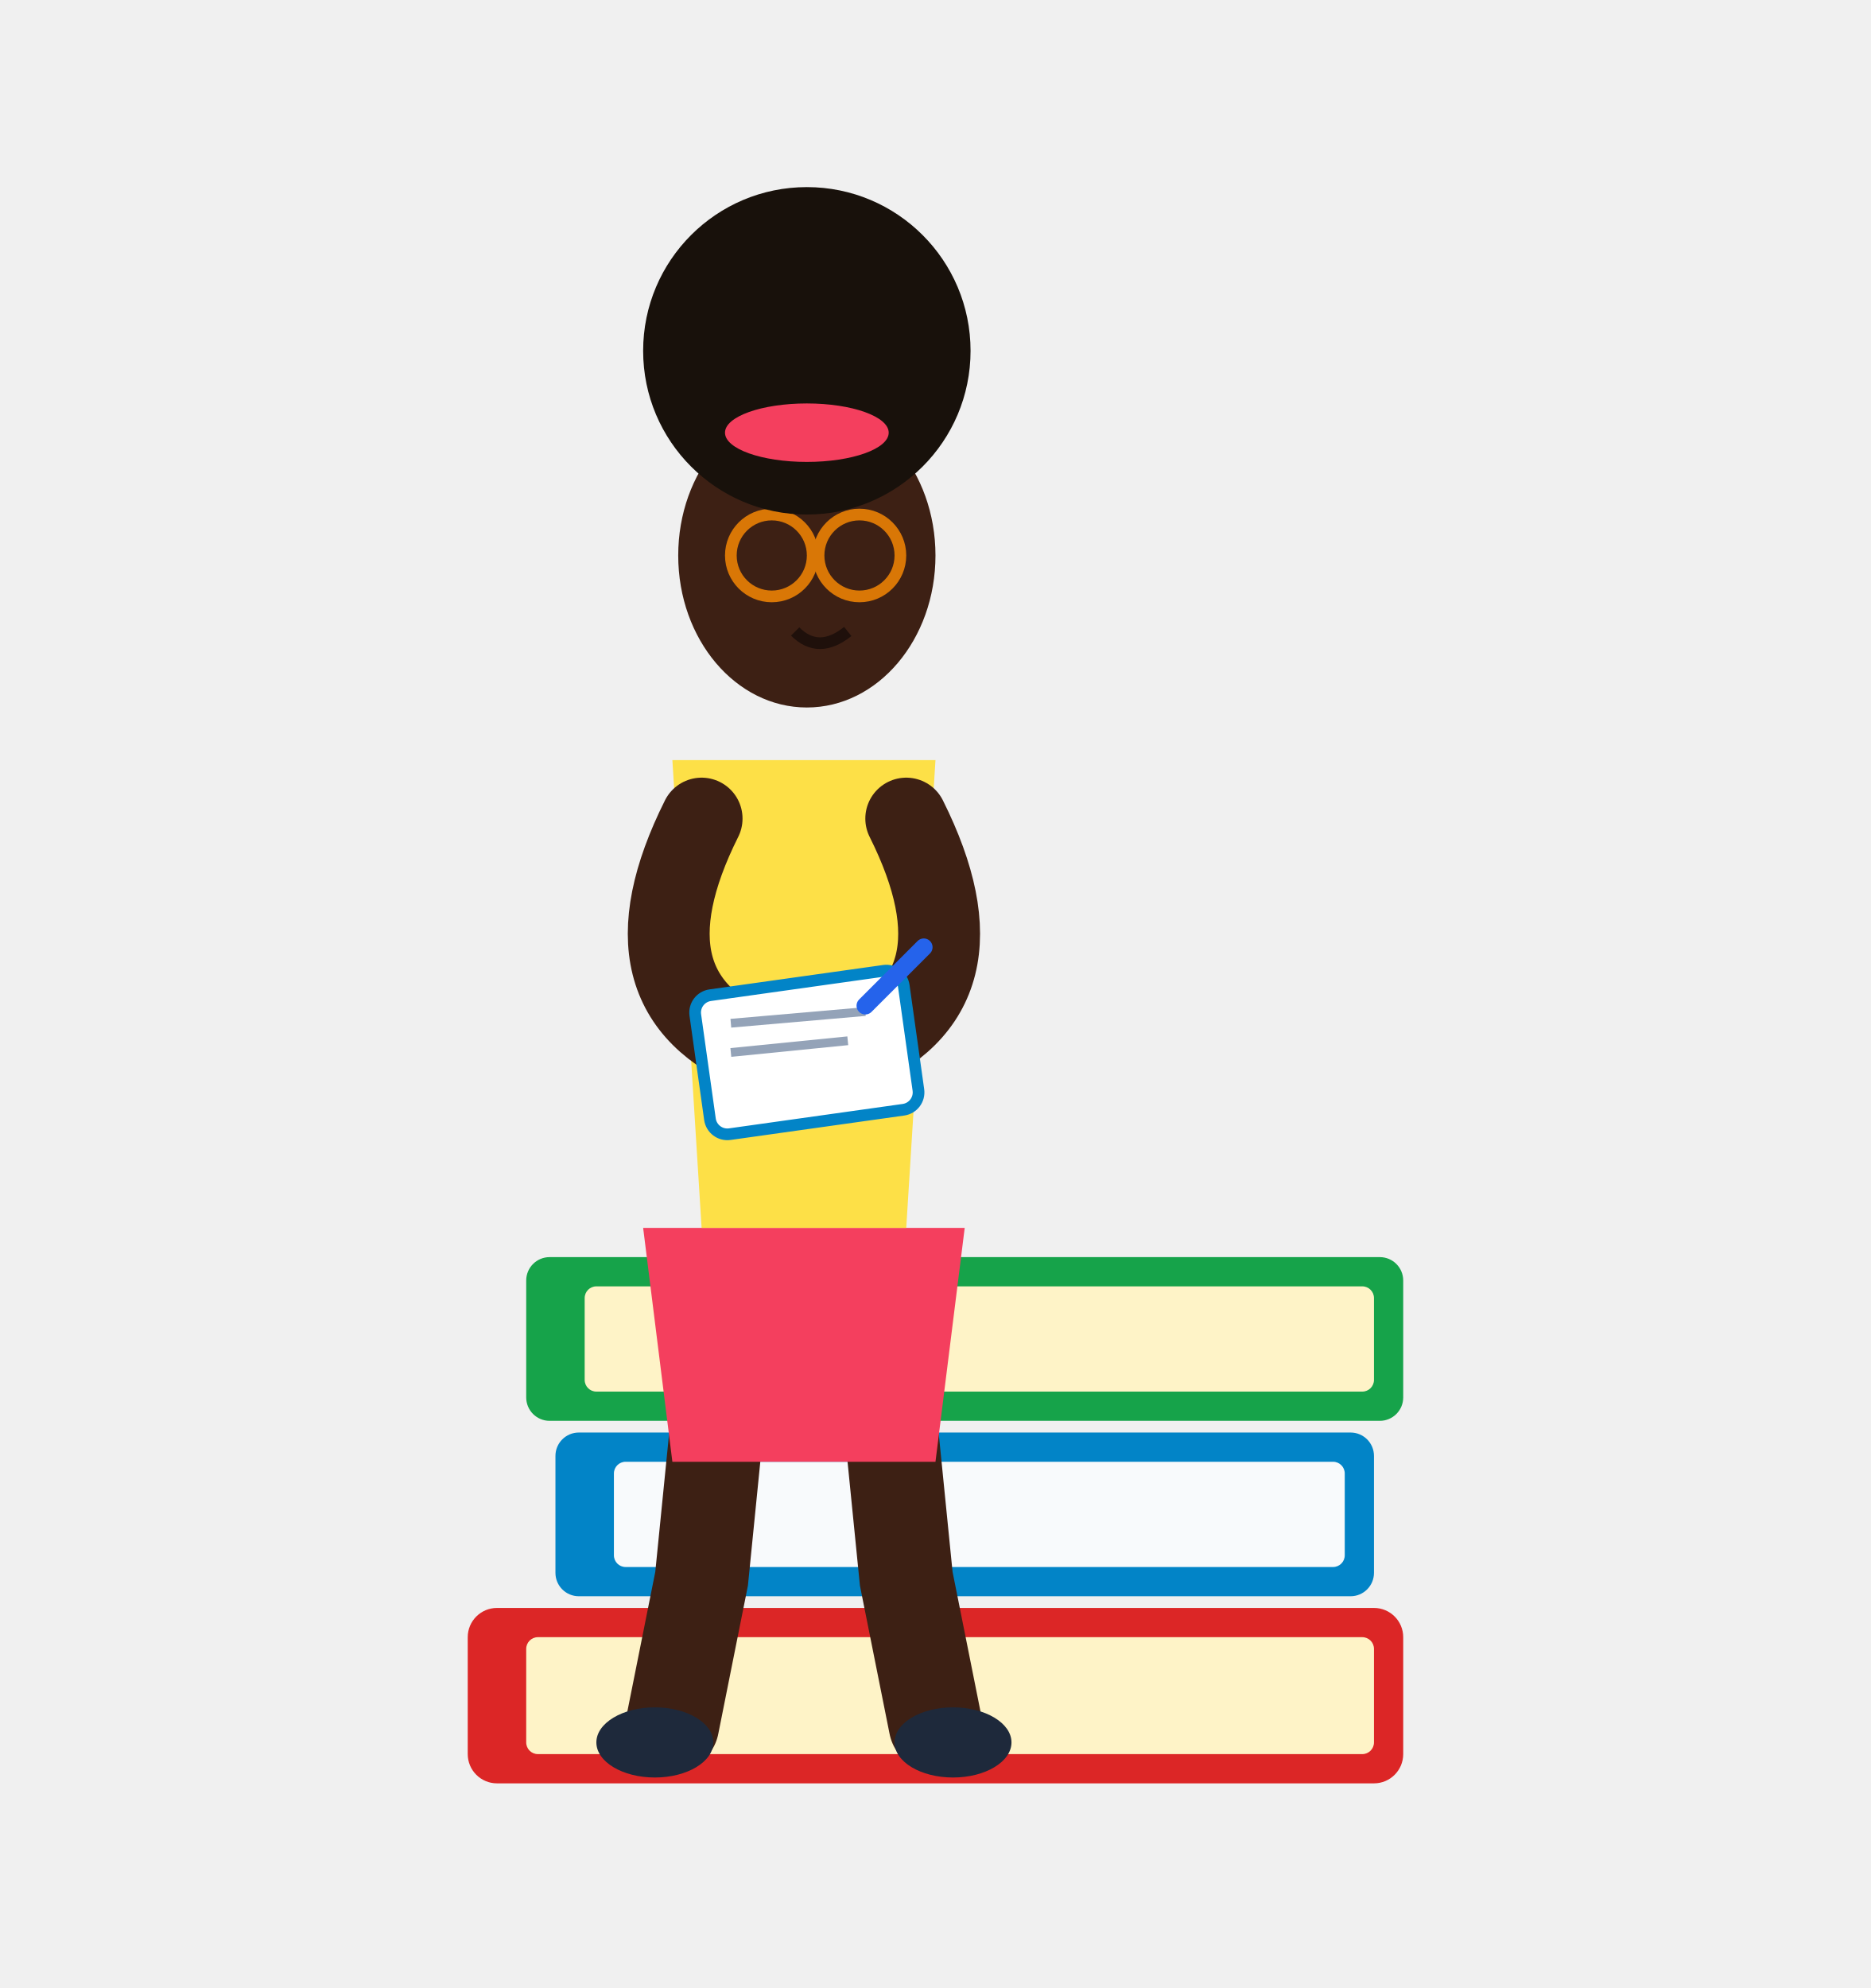
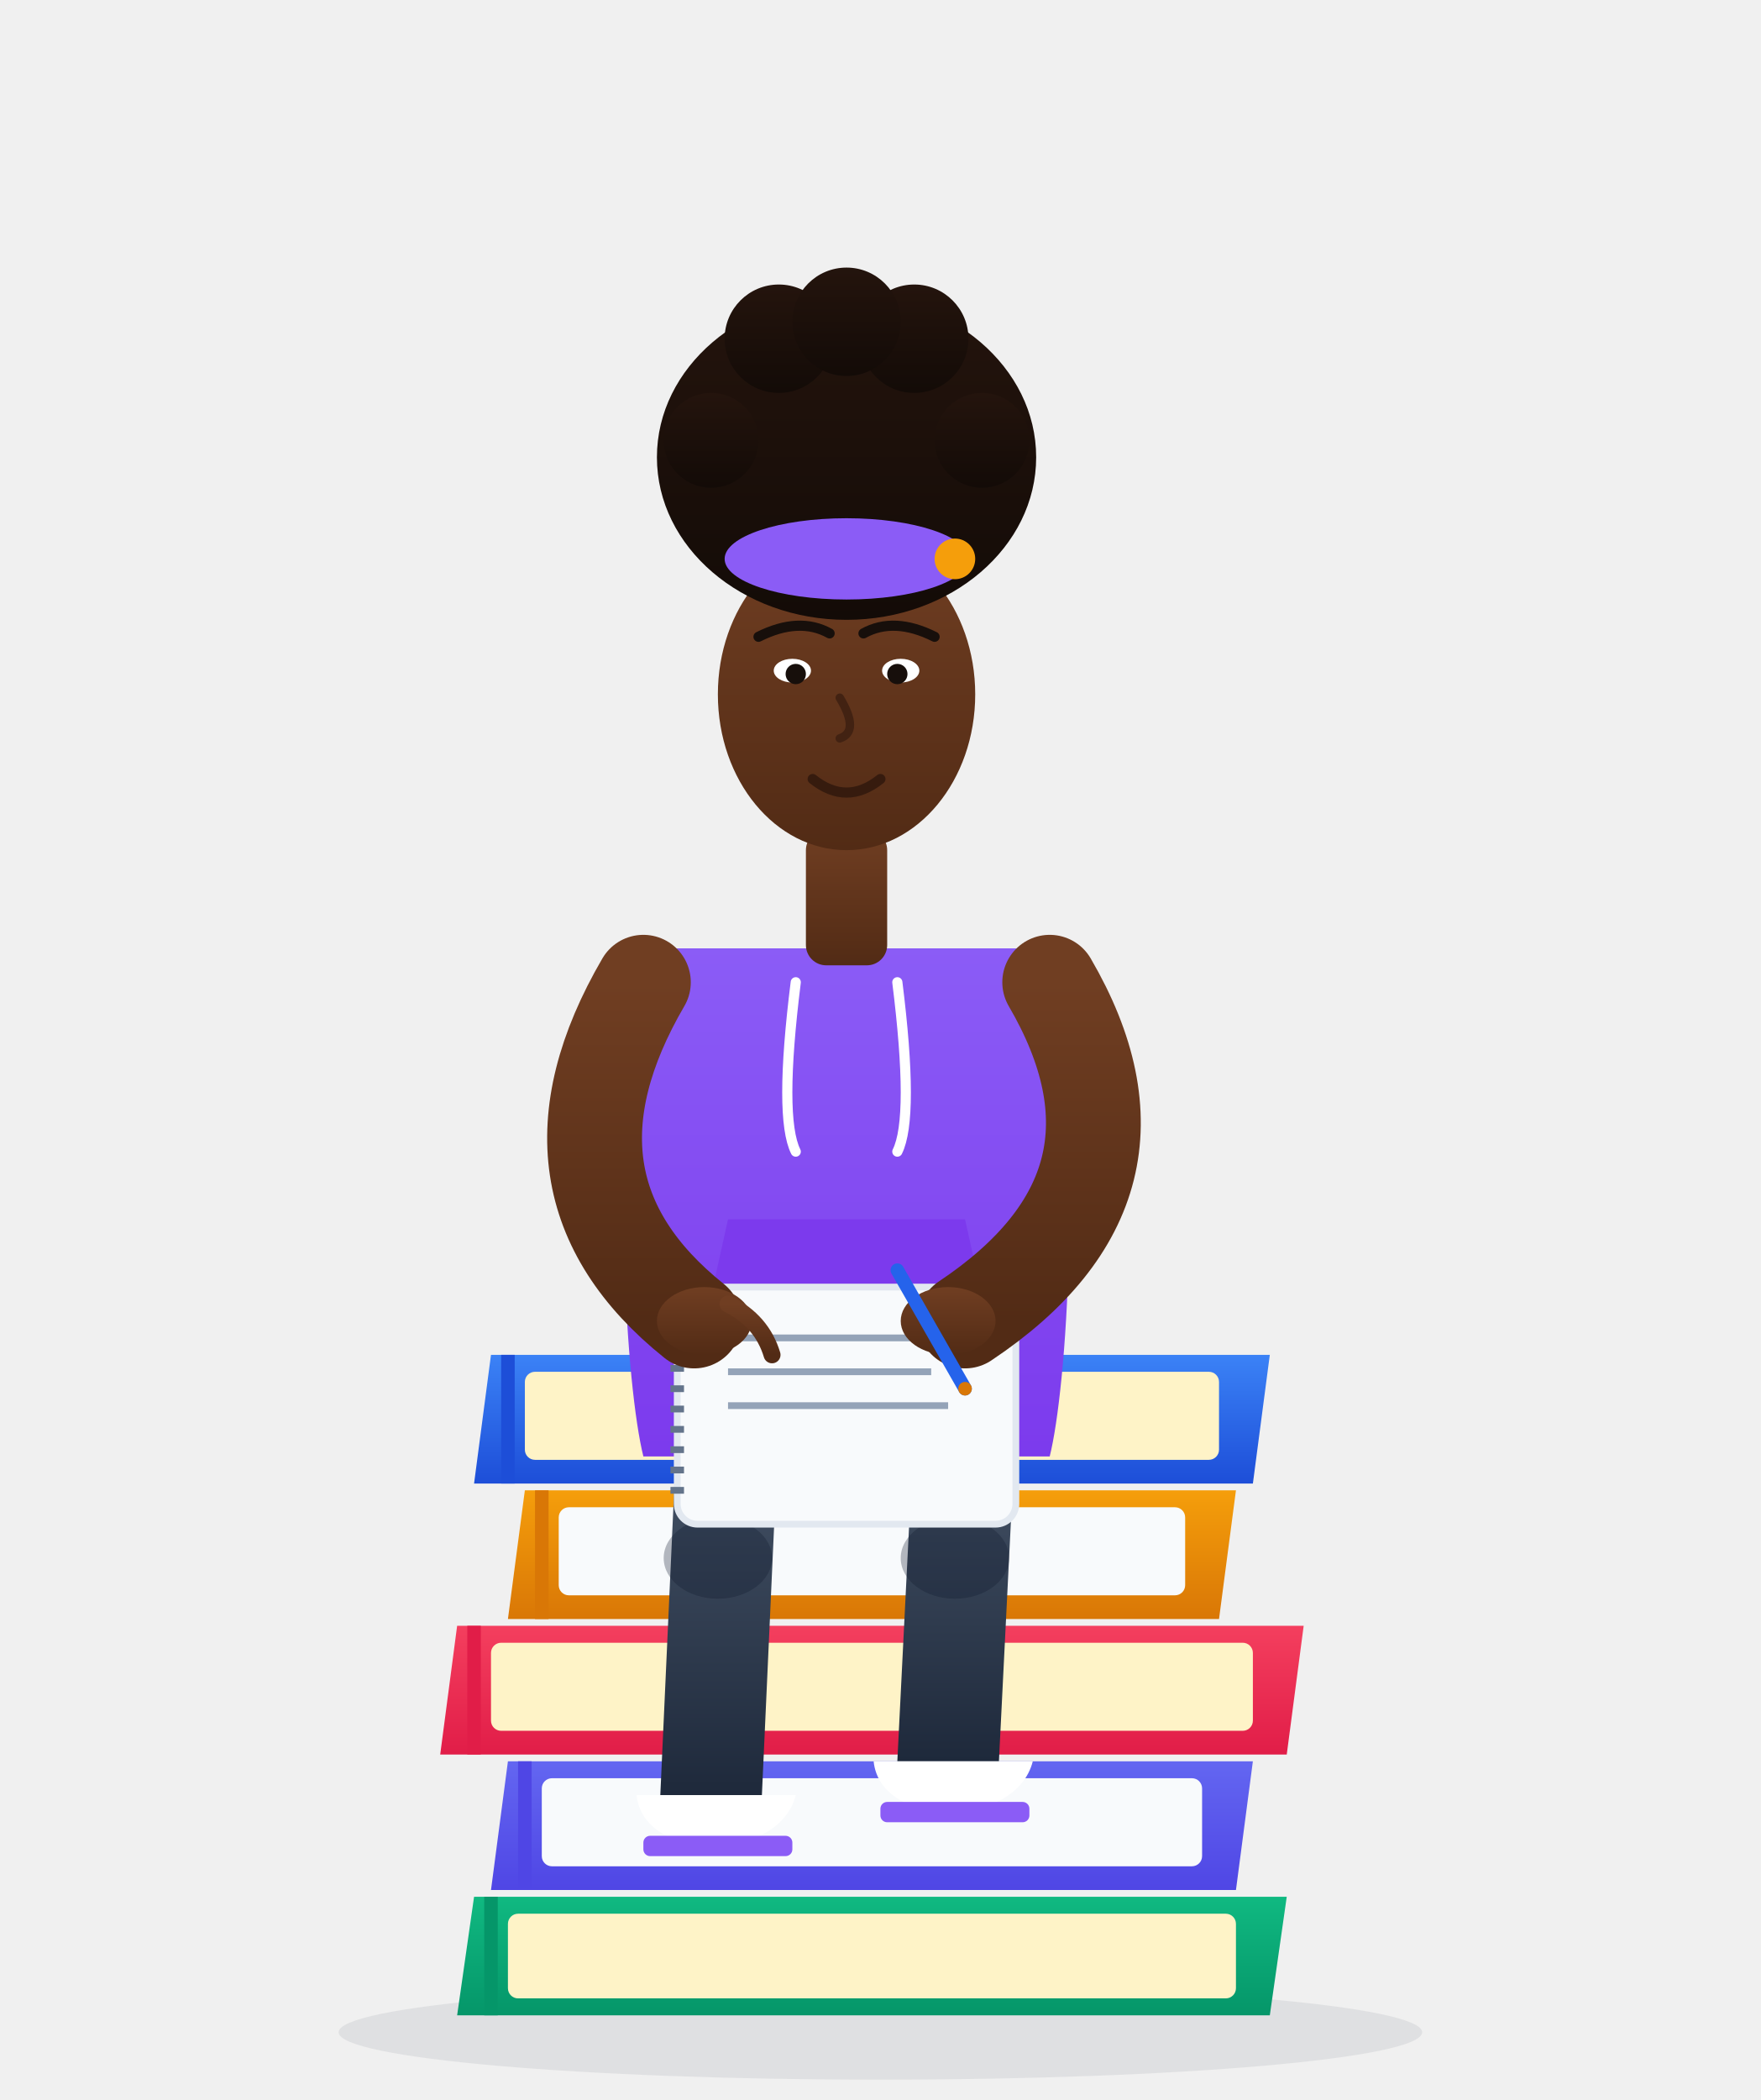
- <svg xmlns="http://www.w3.org/2000/svg" viewBox="0 0 320 340" fill="none">
-   <g class="character">
-     <rect x="80" y="275" width="160" height="30" rx="5" fill="#DC2626" />
-     <rect x="90" y="280" width="145" height="20" rx="2" fill="#FEF3C7" />
-     <rect x="95" y="245" width="140" height="28" rx="4" fill="#0284C7" />
-     <rect x="105" y="250" width="125" height="18" rx="2" fill="#F8FAFC" />
-     <rect x="90" y="215" width="150" height="28" rx="4" fill="#16A34A" />
-     <rect x="100" y="220" width="135" height="18" rx="2" fill="#FEF3C7" />
-     <path d="M125 220 L120 270 L115 295" stroke="#3D2014" stroke-width="16" stroke-linecap="round" />
-     <path d="M150 220 L155 270 L160 295" stroke="#3D2014" stroke-width="16" stroke-linecap="round" />
-     <path d="M110 210 L165 210 L160 250 L115 250 Z" fill="#F43F5E" />
-     <ellipse cx="112" cy="298" rx="10" ry="6" fill="#1E293B" />
-     <ellipse cx="163" cy="298" rx="10" ry="6" fill="#1E293B" />
-     <path d="M115 130 L160 130 L155 210 L120 210 Z" fill="#FDE047" />
-     <path d="M120 140 Q105 170 130 180" stroke="#3D2014" stroke-width="14" stroke-linecap="round" />
-     <path d="M155 140 Q170 170 145 180" stroke="#3D2014" stroke-width="14" stroke-linecap="round" />
-     <rect x="120" y="168" width="36" height="24" rx="3" fill="#FFFFFF" stroke="#0284C7" stroke-width="2" transform="rotate(-8 138 180)" />
-     <line x1="125" y1="175" x2="148" y2="173" stroke="#94A3B8" stroke-width="1.5" />
-     <line x1="125" y1="180" x2="145" y2="178" stroke="#94A3B8" stroke-width="1.5" />
-     <line x1="148" y1="172" x2="158" y2="162" stroke="#2563EB" stroke-width="3" stroke-linecap="round" />
-     <ellipse cx="138" cy="95" rx="22" ry="26" fill="#3D2014" />
-     <circle cx="132" cy="95" r="7" stroke="#D97706" stroke-width="2" fill="none" />
-     <circle cx="147" cy="95" r="7" stroke="#D97706" stroke-width="2" fill="none" />
-     <line x1="139" y1="95" x2="140" y2="95" stroke="#D97706" stroke-width="2" />
-     <path d="M136 108 Q140 112 145 108" stroke="#1F100B" stroke-width="2" fill="none" />
-     <circle cx="138" cy="60" r="28" fill="#18110B" />
-     <ellipse cx="138" cy="74" rx="14" ry="5" fill="#F43F5E" />
+ <svg xmlns="http://www.w3.org/2000/svg" viewBox="0 0 520 620" width="520" height="620">
+   <defs>
+     <linearGradient id="skin-1" x1="0" y1="0" x2="0" y2="1">
+       <stop offset="0%" stop-color="#4E2B18" />
+       <stop offset="100%" stop-color="#361B0E" />
+     </linearGradient>
+     <linearGradient id="skin-2" x1="0" y1="0" x2="0" y2="1">
+       <stop offset="0%" stop-color="#5E351E" />
+       <stop offset="100%" stop-color="#422212" />
+     </linearGradient>
+     <linearGradient id="skin-3" x1="0" y1="0" x2="0" y2="1">
+       <stop offset="0%" stop-color="#703E22" />
+       <stop offset="100%" stop-color="#522B15" />
+     </linearGradient>
+     <linearGradient id="skin-4" x1="0" y1="0" x2="0" y2="1">
+       <stop offset="0%" stop-color="#402012" />
+       <stop offset="100%" stop-color="#2C1409" />
+     </linearGradient>
+     <linearGradient id="skin-5" x1="0" y1="0" x2="0" y2="1">
+       <stop offset="0%" stop-color="#64361C" />
+       <stop offset="100%" stop-color="#492512" />
+     </linearGradient>
+     <linearGradient id="skin-6" x1="0" y1="0" x2="0" y2="1">
+       <stop offset="0%" stop-color="#552C16" />
+       <stop offset="100%" stop-color="#3B1C0E" />
+     </linearGradient>
+     <linearGradient id="skin-7" x1="0" y1="0" x2="0" y2="1">
+       <stop offset="0%" stop-color="#7B4527" />
+       <stop offset="100%" stop-color="#5C3018" />
+     </linearGradient>
+     <linearGradient id="grad-amber" x1="0" y1="0" x2="0" y2="1">
+       <stop offset="0%" stop-color="#F59E0B" />
+       <stop offset="100%" stop-color="#D97706" />
+     </linearGradient>
+     <linearGradient id="grad-teal" x1="0" y1="0" x2="0" y2="1">
+       <stop offset="0%" stop-color="#0D9488" />
+       <stop offset="100%" stop-color="#0F766E" />
+     </linearGradient>
+     <linearGradient id="grad-coral" x1="0" y1="0" x2="0" y2="1">
+       <stop offset="0%" stop-color="#F43F5E" />
+       <stop offset="100%" stop-color="#E11D48" />
+     </linearGradient>
+     <linearGradient id="grad-indigo" x1="0" y1="0" x2="0" y2="1">
+       <stop offset="0%" stop-color="#6366F1" />
+       <stop offset="100%" stop-color="#4F46E5" />
+     </linearGradient>
+     <linearGradient id="grad-emerald" x1="0" y1="0" x2="0" y2="1">
+       <stop offset="0%" stop-color="#10B981" />
+       <stop offset="100%" stop-color="#059669" />
+     </linearGradient>
+     <linearGradient id="grad-purple" x1="0" y1="0" x2="0" y2="1">
+       <stop offset="0%" stop-color="#8B5CF6" />
+       <stop offset="100%" stop-color="#7C3AED" />
+     </linearGradient>
+     <linearGradient id="grad-blue" x1="0" y1="0" x2="0" y2="1">
+       <stop offset="0%" stop-color="#3B82F6" />
+       <stop offset="100%" stop-color="#1D4ED8" />
+     </linearGradient>
+     <linearGradient id="grad-orange" x1="0" y1="0" x2="0" y2="1">
+       <stop offset="0%" stop-color="#FB923C" />
+       <stop offset="100%" stop-color="#EA580C" />
+     </linearGradient>
+     <linearGradient id="grad-slate" x1="0" y1="0" x2="0" y2="1">
+       <stop offset="0%" stop-color="#475569" />
+       <stop offset="100%" stop-color="#1E293B" />
+     </linearGradient>
+     <linearGradient id="hair-dark" x1="0" y1="0" x2="0" y2="1">
+       <stop offset="0%" stop-color="#24140D" />
+       <stop offset="100%" stop-color="#130B07" />
+     </linearGradient>
+   </defs>
+   <g id="student-3-figure">
+     <ellipse cx="260" cy="600" rx="160" ry="14" fill="#1E293B" opacity="0.08" />
+     <path d="M 140 560 L 380 560 L 375 595 L 135 595 Z" fill="url(#grad-emerald)" />
+     <rect x="150" y="565" width="215" height="25" rx="3" fill="#FEF3C7" />
+     <line x1="145" y1="560" x2="145" y2="595" stroke="#059669" stroke-width="4" />
+     <path d="M 150 520 L 370 520 L 365 558 L 145 558 Z" fill="url(#grad-indigo)" />
+     <rect x="160" y="525" width="195" height="26" rx="3" fill="#F8FAFC" />
+     <line x1="155" y1="520" x2="155" y2="558" stroke="#4F46E5" stroke-width="4" />
+     <path d="M 135 480 L 385 480 L 380 518 L 130 518 Z" fill="url(#grad-coral)" />
+     <rect x="145" y="485" width="225" height="26" rx="3" fill="#FEF3C7" />
+     <line x1="140" y1="480" x2="140" y2="518" stroke="#E11D48" stroke-width="4" />
+     <path d="M 155 440 L 365 440 L 360 478 L 150 478 Z" fill="url(#grad-amber)" />
+     <rect x="165" y="445" width="185" height="26" rx="3" fill="#F8FAFC" />
+     <line x1="160" y1="440" x2="160" y2="478" stroke="#D97706" stroke-width="4" />
+     <path d="M 145 400 L 375 400 L 370 438 L 140 438 Z" fill="url(#grad-blue)" />
+     <rect x="155" y="405" width="205" height="26" rx="3" fill="#FEF3C7" />
+     <line x1="150" y1="400" x2="150" y2="438" stroke="#1D4ED8" stroke-width="4" />
+     <g id="dangling-legs">
+       <path d="M 200 420 L 195 530 L 225 530 L 230 420 Z" fill="url(#grad-slate)" />
+       <path d="M 270 420 L 265 520 L 295 520 L 300 420 Z" fill="url(#grad-slate)" />
+       <ellipse cx="212" cy="460" rx="16" ry="12" fill="#0F172A" opacity="0.3" />
+       <ellipse cx="282" cy="460" rx="16" ry="12" fill="#0F172A" opacity="0.3" />
+       <path d="M 188 530 C 190 550 230 550 235 530 Z" fill="#FFFFFF" />
+       <rect x="190" y="542" width="44" height="6" rx="2" fill="#8B5CF6" />
+       <path d="M 258 520 C 260 540 300 540 305 520 Z" fill="#FFFFFF" />
+       <rect x="260" y="532" width="44" height="6" rx="2" fill="#8B5CF6" />
+     </g>
+     <path d="M 190 280 C 180 340 185 410 190 430 L 310 430 C 315 410 320 340 310 280 Z" fill="url(#grad-purple)" />
+     <path d="M 215 360 L 285 360 L 295 405 L 205 405 Z" fill="#7C3AED" />
+     <path d="M 235 290 Q 230 330 235 340" stroke="#FFFFFF" stroke-width="3" fill="none" stroke-linecap="round" />
+     <path d="M 265 290 Q 270 330 265 340" stroke="#FFFFFF" stroke-width="3" fill="none" stroke-linecap="round" />
+     <rect x="200" y="380" width="100" height="70" rx="6" fill="#F8FAFC" stroke="#E2E8F0" stroke-width="2" />
+     <line x1="200" y1="385" x2="200" y2="445" stroke="#64748B" stroke-width="4" stroke-dasharray="2 4" />
+     <line x1="215" y1="395" x2="285" y2="395" stroke="#94A3B8" stroke-width="2" />
+     <line x1="215" y1="405" x2="275" y2="405" stroke="#94A3B8" stroke-width="2" />
+     <line x1="215" y1="415" x2="280" y2="415" stroke="#94A3B8" stroke-width="2" />
+     <path d="M 190 290 Q 155 350 205 390" stroke="url(#skin-3)" stroke-width="28" stroke-linecap="round" fill="none" />
+     <ellipse cx="208" cy="390" rx="14" ry="10" fill="url(#skin-3)" />
+     <path d="M 215 385 Q 225 390 228 400" stroke="url(#skin-3)" stroke-width="5" stroke-linecap="round" fill="none" />
+     <path d="M 310 290 Q 345 350 285 390" stroke="url(#skin-3)" stroke-width="28" stroke-linecap="round" fill="none" />
+     <ellipse cx="280" cy="390" rx="14" ry="10" fill="url(#skin-3)" />
+     <line x1="265" y1="375" x2="285" y2="410" stroke="#2563EB" stroke-width="4" stroke-linecap="round" />
+     <circle cx="285" cy="410" r="2" fill="#D97706" />
+     <rect x="238" y="245" width="24" height="40" rx="6" fill="url(#skin-3)" />
+     <ellipse cx="250" cy="205" rx="38" ry="46" fill="url(#skin-3)" />
+     <path d="M 224 188 Q 236 182 245 187" stroke="#170F0B" stroke-width="3" fill="none" stroke-linecap="round" />
+     <path d="M 255 187 Q 264 182 276 188" stroke="#170F0B" stroke-width="3" fill="none" stroke-linecap="round" />
+     <ellipse cx="234" cy="198" rx="5.5" ry="3.5" fill="#FFFFFF" />
+     <circle cx="235" cy="199" r="3" fill="#170F0B" />
+     <ellipse cx="266" cy="198" rx="5.5" ry="3.5" fill="#FFFFFF" />
+     <circle cx="265" cy="199" r="3" fill="#170F0B" />
+     <path d="M 248 206 Q 254 216 248 218" stroke="#422212" stroke-width="2.5" fill="none" stroke-linecap="round" />
+     <path d="M 240 230 Q 250 238 260 230" stroke="#361B0E" stroke-width="3" fill="none" stroke-linecap="round" />
+     <ellipse cx="250" cy="135" rx="56" ry="48" fill="url(#hair-dark)" />
+     <circle cx="210" cy="130" r="14" fill="url(#hair-dark)" />
+     <circle cx="290" cy="130" r="14" fill="url(#hair-dark)" />
+     <circle cx="230" cy="100" r="16" fill="url(#hair-dark)" />
+     <circle cx="270" cy="100" r="16" fill="url(#hair-dark)" />
+     <circle cx="250" cy="95" r="16" fill="url(#hair-dark)" />
+     <ellipse cx="250" cy="165" rx="36" ry="12" fill="#8B5CF6" />
+     <circle cx="282" cy="165" r="6" fill="#F59E0B" />
  </g>
</svg>
